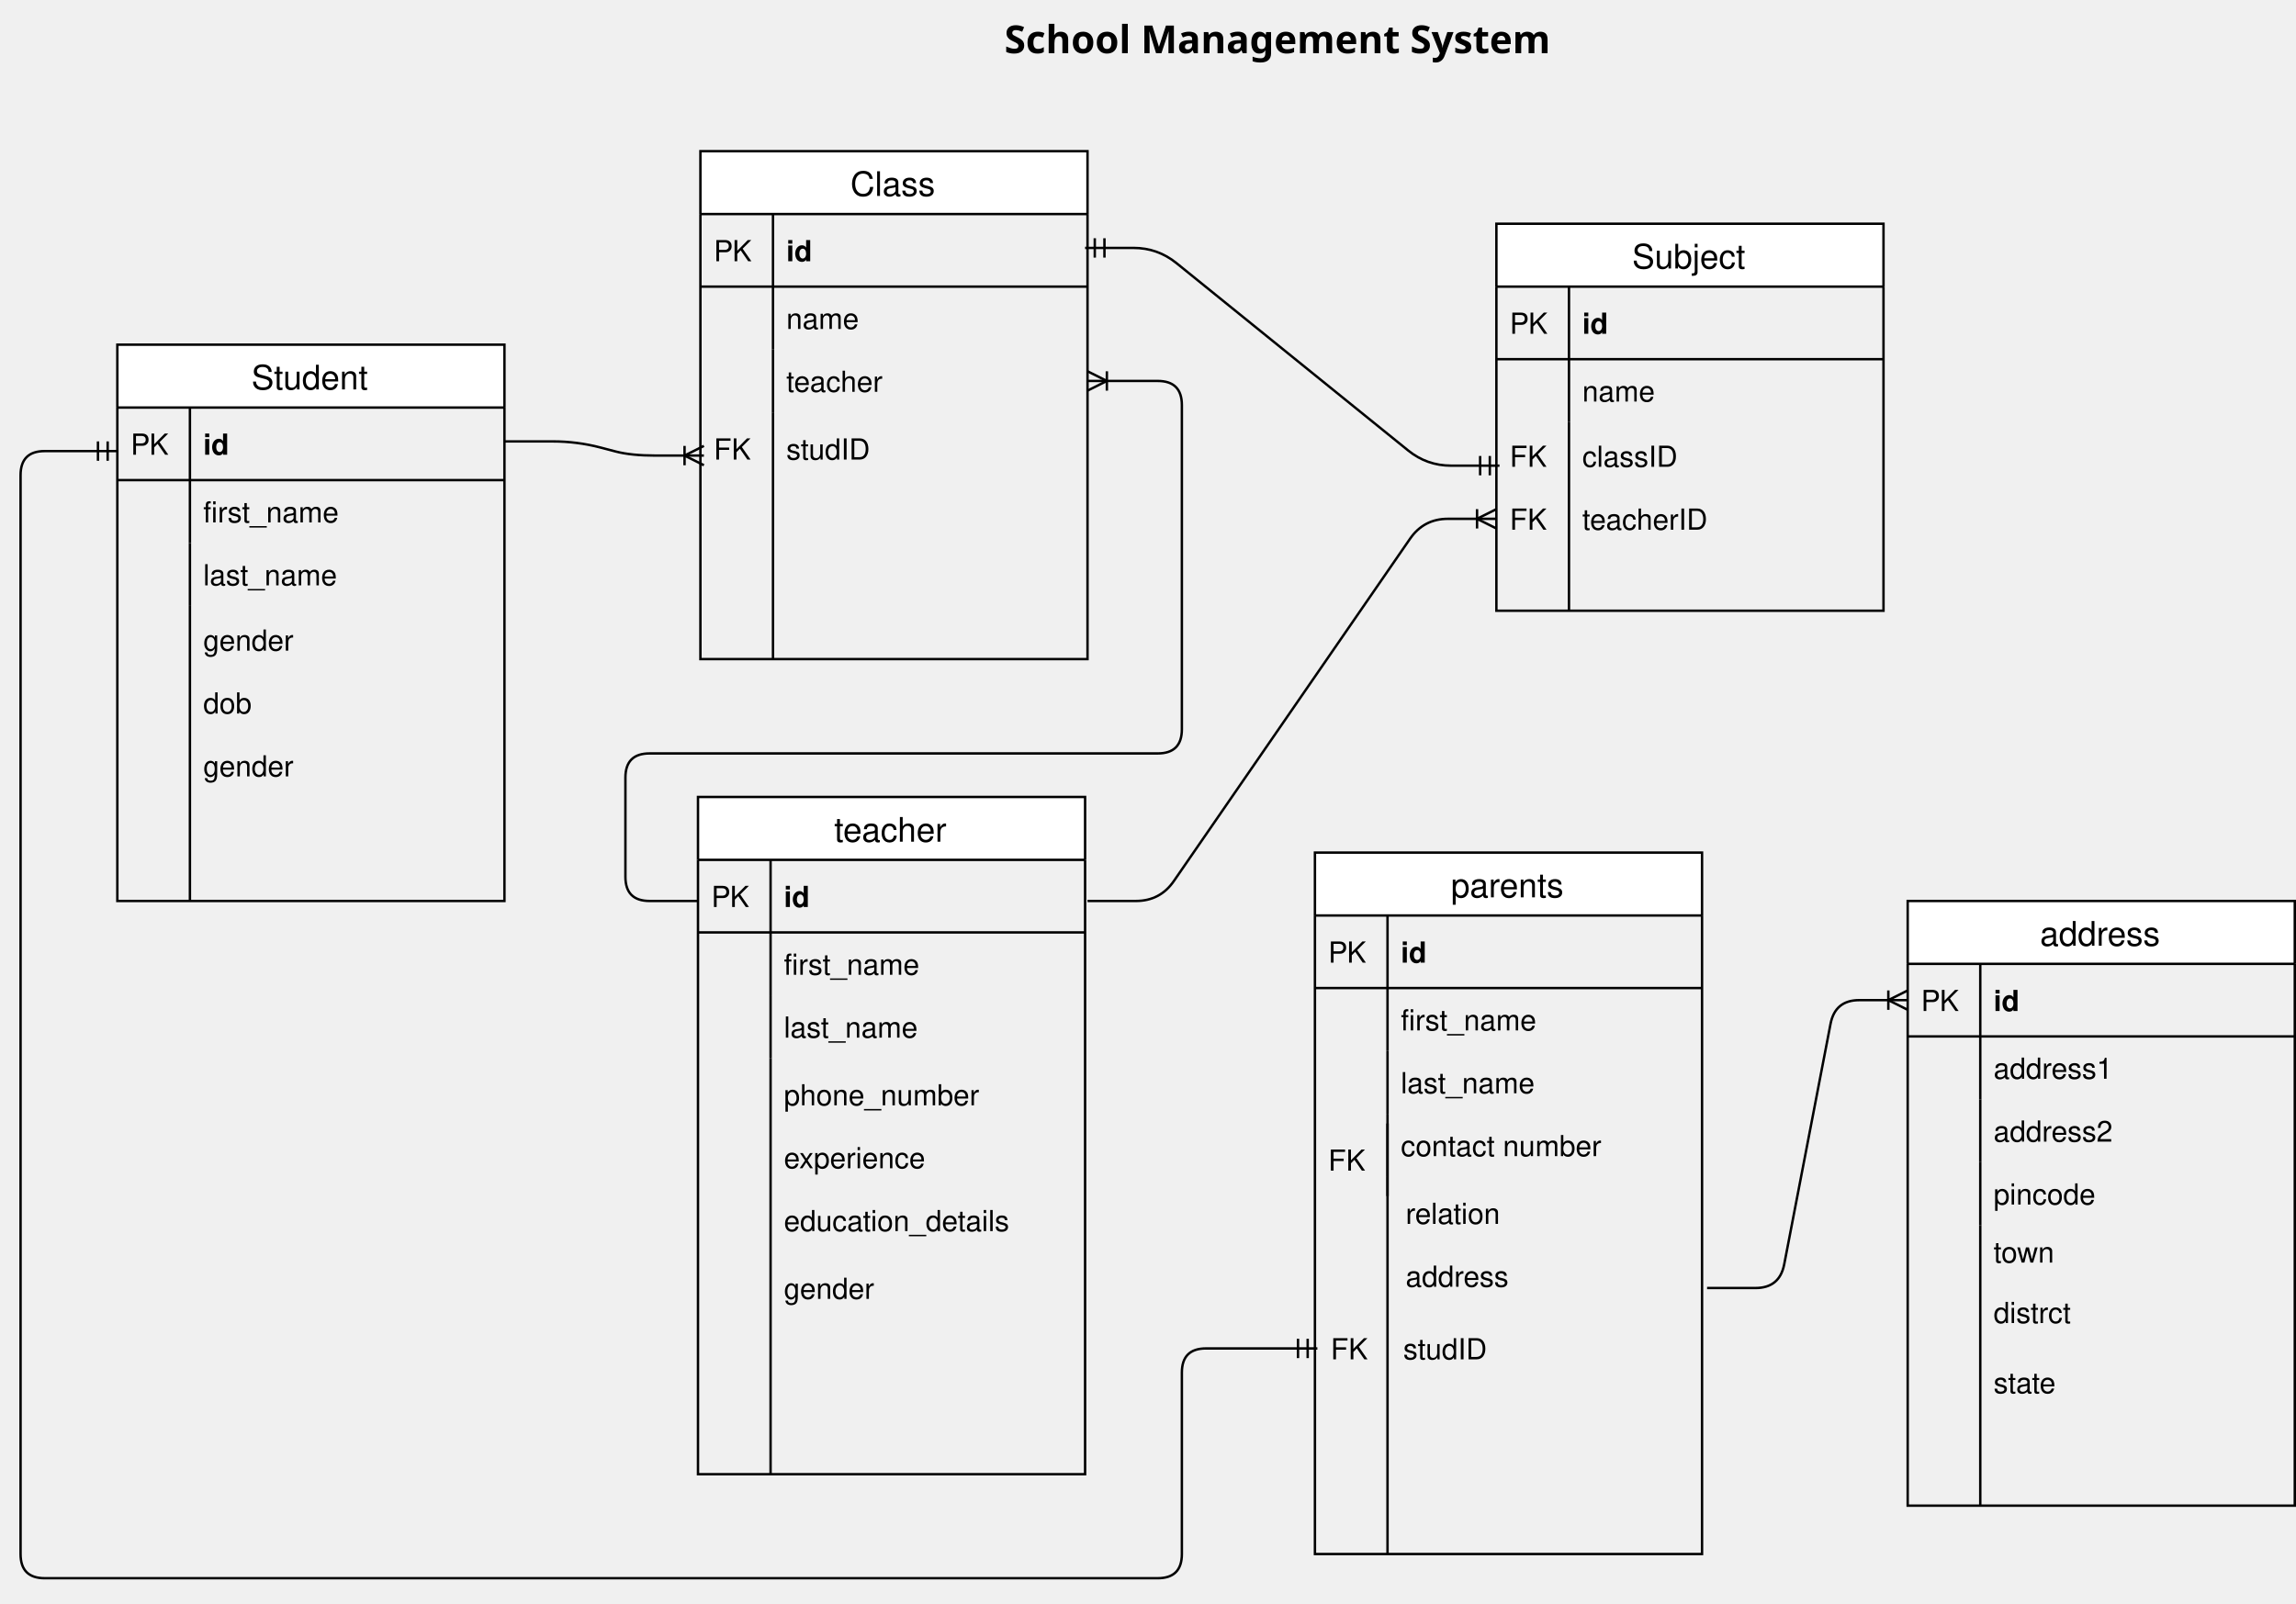
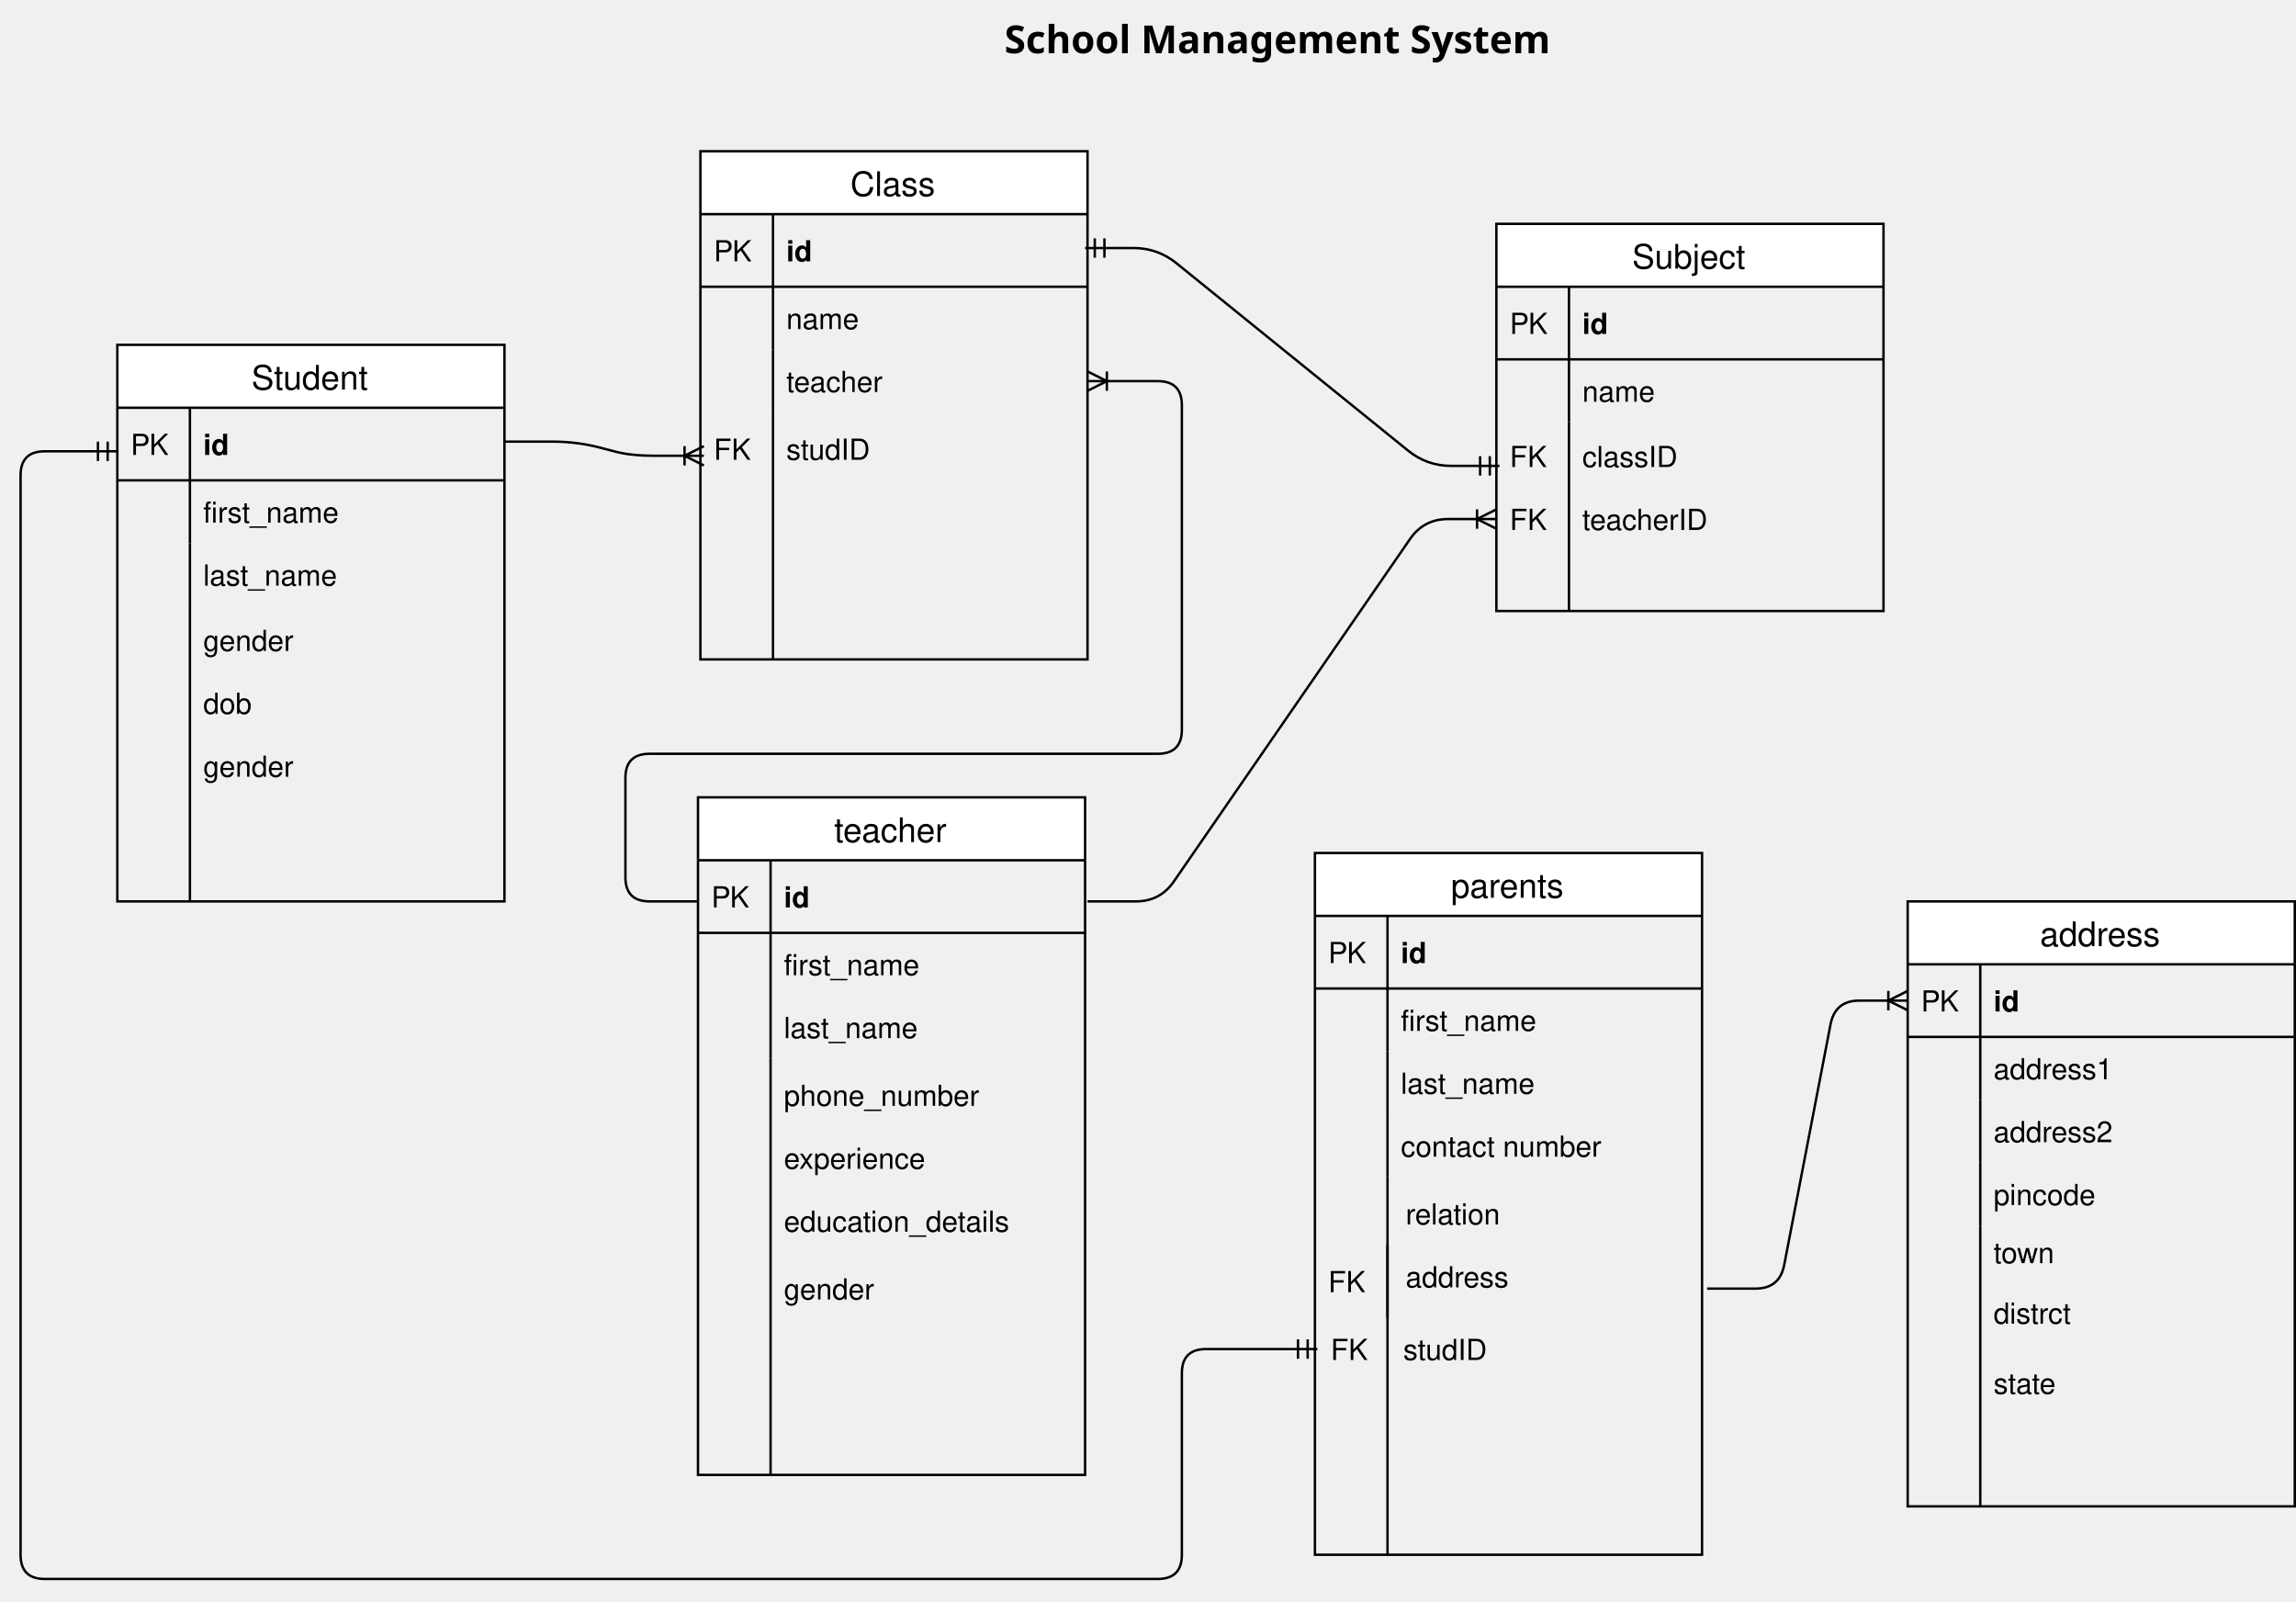
- <svg xmlns="http://www.w3.org/2000/svg" version="1.1" width="949px" height="663px" viewBox="-0.5 -0.5 949 663" content="&lt;mxfile host=&quot;app.diagrams.net&quot; modified=&quot;2020-05-09T12:13:27.398Z&quot; agent=&quot;5.0 (X11; Linux x86_64) AppleWebKit/537.36 (KHTML, like Gecko) Chrome/81.0.404.138 Safari/537.36&quot; version=&quot;13.0.9&quot; etag=&quot;Cwa0WBivJhbRP2LJpAa4&quot; type=&quot;google&quot;&gt;&lt;diagram id=&quot;ufzt1mF42ayf6if31pAr&quot; name=&quot;Page-1&quot;&gt;7V1dc+I2FP01PDZj+Qv7cZNs2k437c6m026fdhRbAbfGYoxoQn99ZSwB9oVYOMhyWu1kZrEQwtY9Olc690pMvJvFy/clXs7vaUryieukLxPvduK6yPen/L+qZFOXTKdOXTArs1RU2hc8ZP8QUSirrbOUrBoVGaU5y5bNwoQWBUlYowyXJX1uVnuiefNbl3hGQMFDgnNY+nuWsrkoRWG8f+MHks3m4qsjVzzwAsvK4klWc5zS54Mi7+PEuykpZfWrxcsNyavOk/1Sf+7uxLu7GytJwVQ+8OHh2/0dK9Pn++Rnj939+XNyffudaOVvnK/FAz+wdVq1WN8z28iOWD1nixwX/Or6iRbsQbzj8OtknuXpJ7yh6+pGVgwnf8mr6zkts394fZzztxAv4G+XTNjZDRs1HqpPijZLsuJ1PsunQ62ie/zSqPgJr5i8G5rneLnKHrf3V31wgctZVlxTxuhCVMJ5Niv464S3RUr5TPVdIZ9fi34hJSMvJzsc7czI8U/ogrByw6uID8TC8AL5KIzq6+cDHIWizvwAQq4nCrHA7mzX9N68/IWw8BnWdoG1eXVg6DleVi/5g7IM51/4qMLFrHr3mtGl6L+cPMn+LsWdV68fZR+jgz6u615XfZnxgfVBFC+yNN22+pTl+Q3NKTfDbUG3CFstcZIVs0/1t3j+vuiL+LaqiPImn/LtmJrzxkhR3Q1lmOHHHTaXNCvYth+Da/7He/bGuQomAX/SG36N9tf8r6peshtarFiJs62VCQfWM6nAdZ2WdPkrhxKRT3s4DoIWhlxVDJ0elhBYAkl82CgBSRuOPICjzz+9GUePh+PzCCZU4dTEzsWg04WO6jEF8JVxIJyW+M69q+jEh3scHweA8IbEgw/w8JSVK/atwAuih1+cbkBsG3vn5DIAmQSKZCJJ5+LgCQB4TFNJjZz/A4/4vXhEGxRCAIUcWxp5FzQSuYZpZGppxBiNhOOiEakdXBILlj600gdyFBfHSNry8qiBWohlkKEYBDnH4dFBIRrRANe4N3wysoKQsLrYmbqY54mPyKmDqi6GdK1fEVzAWmFsnMKY96obMa6MIbiatdLYsJ6k35pWHyLgotauZ0cxIX2dSozrYsiuaA2yyNiWtBEAAyM4mfM5miWScROJcWUMxZZIzBFJNC4ikba32tj7YRB1cczRJYe4UA6xHDJYtN/txSH60OBDElnOudG+FevF45EpCe+JqtN4T9K/SMvKncN/HKO/12Dv0MHkEBbD3A8DOMwHdQ4BtCt5WZIyI0UCV6zWqkpWjZFpq0LuJuk6wSyjxbeUMJzlUNa2xlUxbiAX6caMG0J5qX4cG6l4u7mDKGiY25uqhipiXXJiCFUhG6oYZagiPCEhjSVUEUJJyYYqhk2bmfaa1+tDBBSKbB7veFSCDkIxHrCQO7usRmCCS+JeXKIPDDCbyubyvhcqMR6ymGpQqS2VKIJjemJRZIxKoH6RVKvNhPHCE4qjZZRxMYpyCEMfimCOn6WUwSjlRIDLGKVo2HRmKUQzhXi+GoWgQBtsoNhqOWQwDgl6cYhGNEAptiT5NqwCUGHDKcf09VCGT3bhFDjE5exvGL8ANdEZKVIb0u4bH/NNh7SnUNO0Fj3DoshtWtSdwohnNKRBI6gypvTRWrOXNT3HM2xNKBPa4fkWg7qxYYNCsQanaUmO7Jy0FlWaE/kOsGg8pEXjI1sP6LOd4qqZM2rPiDxozt0gHsaecEaUZrw7EnjmnzWpkkkDxUmuvj2GDpwUrXiX2pzNnhaNjkhNgw5S5MCJ0Z3NztGkN52XBejHkMIHHu4uAAeABklnRCa28QfN2OaLEKc+7t8B3ThnC5nmyafhH6oDdPnlxy8cHr/Se1xsqjdeMva1qnTlIE9c/1HZ88qNA3F9K5M7txebg4vPpMx4N1Qpm3VZwbvk6+FF3VYgL/dNba9kW/UDV0/5+qDnnULXZUJe6U8ZDWBS1z45ue2WIHdU3NyJIQprffDv5i0fw4f4js/V8NgjcRq0eMqNmk3Ujyo+tUcZaChqNeS3G6q7AjS0hevuwfsj2IOrhJPbWW3W8rkinNdaEx6bnxyNvUa6GMuzB6y8k6xlb+QHrHj2gBXDcThvZAeseDAoa7OWxxPV7yAU41nLnj1mxSCXjOyYFQ9qnTZr+b1QifGsZc8etGKQSkZ20IoPJVnLICNnEPWDVuQGhcvDxp5CbPDnEHqeQqwNDchROHdHo9K702avHCeeNPRZNO1SaLdXbbl3oizbdqqxdVeYU2PdlojqOj3VWK/VEGo3pFmNRQ5cQq/YOv3xVp/H6ktD/y8ndt5B2iiG7mvQVBHkwMX0paOWh4iyvqxzUI9nQrxjNVVfxntyTme0wPnF/BiaaIoxdjorhXMgtTorEBSKezqr0Gk1hNScFbcM3hxUE0Pn9A23v0fc8Ekn2q4vhL1T9YN2h5xZH4lMx/2QqJ/wsp75yI+SWM88fs8cRGEDLIE8G+NwuMtTFIdhX+Ra1zwW14y6d9j70yuv8W9QrJy56nybp17gIv2l5osqR+PYGzLlSCYRHbjvk8lG6s67M0FIxWBavffuJ812TrelOKh679ZvUrvtdi7kvNvOMmg6y8764fR1Zx+8qbp8aq2uO4IpL6c2QtgUp3P9a3RqNtsZ+5FQuPzGF5iYYlOcRpniFJ1IYBlLilME1Tib4jToBE0hz3fQFKcIymrCl6A348LGFPXSifEEp0hBdrMRRV1M0u+IV31ggCkqgkneDgrLJHqZxHh+k1w8WiYxwSQjO+A1hsr0MisSmtpEybETifnDGGMoRlsmGYpJ4pGd7xpr+G0xSyGaKUT5MEakDTb2QFeDHNLvQFd9aEAIwiHJ8WplQ+Wm+aXjvKPW2RuuPPnCWBIbgkq+jZSbipT322yq7+dzIcs8rB//JEcOT7JRvbdSAUKq2zFCXcq7a6N67ySq5448qufaqJ7pn1EeWVTPhVE9u894DGvfDioxHtFzbUTPIIuMLKLnQR3eMsjIGUQ1kjeNdIHG6u8GTyrop79rA8NumTXcJmOVlO/DvcfRpLFvy/V2G7kM7T1WsKHWhHC/lciN+p4EGbQbGnjrMYIJKeIkSCvcmnZtZwq3LvxlEIQGVW4lBVvl1riTEwP7dS8XXoWH/6aDYkVh3jzEyRoTYzuSFSyk2Yc1jy/ovSU5aDckT00ZyolJ6BxGBZI5pdUnucHxjCzI9oYfNitGFgBn/7FT+cNJU+iVjHOHF1le2eg3Uqa8WyZHwgoXcExguxfUa0L/CK7984U+fllSyg7hVOLl/J6mpKrxLw==&lt;/diagram&gt;&lt;/mxfile&gt;" style="background-color: rgb(255, 255, 255);">
+ <svg xmlns="http://www.w3.org/2000/svg" version="1.1" width="949px" height="662px" viewBox="-0.5 -0.5 949 662" content="&lt;mxfile host=&quot;app.diagrams.net&quot; modified=&quot;2020-05-10T06:19:59.623Z&quot; agent=&quot;5.0 (X11; Linux x86_64) AppleWebKit/537.36 (KHTML, like Gecko) Chrome/81.0.404.138 Safari/537.36&quot; version=&quot;13.0.9&quot; etag=&quot;UykdW7RdpBG1nxyO7O03&quot; type=&quot;google&quot;&gt;&lt;diagram id=&quot;ufzt1mF42ayf6if31pAr&quot; name=&quot;Page-1&quot;&gt;7V1Rc6M4Ev41frwUAoPx4ySZubu6yd7UZGtv72lKAcVmFyMXVjbJ/voTRrINbQeZWIjc9lRqysiyDOpPX0tft+RJcLN6+XtJ18s7nrJ84nvpyyS4nfh+HMXy/6rgtS6YRn5dsCiztC4i+4L77E+mCj1V+pSlbNOoKDjPRbZuFia8KFgiGmW0LPlzs9ojz5vfuqYLBgruE5rD0v9kqViqUhLN92/8g2WLpfrq2J/Vb6yorqyeZLOkKX8+KAo+T4KbknNRv1q93LC86jvdL/Xnvpx4d3djJSuEyQc+3f+4+yLK9Pku+SkQX377Kbm+/Ztq5Q+aP6kHvhdPadVifc/iVXfE5jlb5bSQV9ePvBD36h1PXifLLE+/0lf+VN3IRtDkd311veRl9qesT3P5FpEF8u1SKDv7UaPGffVJ1WbJNrLON/10pFV0R18aFb/SjdB3w/OcrjfZw/b+qg+uaLnIimsuBF+pSjTPFoV8nci2WKmfqb4rMpXXql9YKdjLyQ4nOzNK+DO+YqJ8lVXUB+bK8Ar5RA+F5wMcRarO8gBCfqAKqcLuYtf03rzyhbLwGdb2gbVldWDoJV1XL+WDiozm3+WoosWievda8LXqv5w96v4u1Z1Xrx90H5ODPq7rXld9mcmB9UkVr7I03bb6mOX5Dc+5NMNtwbcI26xpkhWLr/W3BNN90Xf1bVURl00+5tsxtZSNsaK6Gy6ooA87bK55VohtP4bX8k/27I13FU5C+aQ38prsr+VfVb0UN7zYiJJmWyszCaxnVoHrOi35+mcJJaaf9nAchC0M+aYYOj0sIbAUkuSwMQKSNRwFAEff/vVuHD0cjs8jmDCFUxM7F4NOFzqqx1TAN8aBclrqO/euohMf/nF8HAAiGBIPU4CHx6zciB8FXTE7/OJ1A2Lb2AcnlwHIJDQkE006FwdPCMDjmkpq5PwVeGTai0esQSECUMgp0siHoJHYd0wjM6QRZzQSjYtGtHZwSSwgfVilD+IZLo6JtuXlUQO1EGSQoRiEeMfh0UEhFtEA17g3cjKygZBAXexMXSwI1Ef01MFUFyO21q8ELmBRGBunMBa86UacK2MErmZRGhvWk/Rb09pDBFzU4np2FBPSt6nEuS5GcEXrkEXGtqSNARgEo8lSztGQSMZNJM6VMTJHInFHJPG4iETbHrWxj8Mg5uKYZ0sO8aEcghwyWLTf78Uh9tAwhSSyXkqj/SieVg9HpiSyJ6pOkz3Jf2ctK3cO/3GM/l6DvUMH00N4lxoZwmE+qHMIoV3Zy5qVGSsSuGJFqxpZdU5cWxVyN0ufEioyXvxImaBZDmVtNK6JcUO9SHdm3AjKS/XjYKTi/eYO47Bh7mBmGqqY25ITI6gKYahilKGK6ISENJZQRQQlJQxVDJs2M+s1r7eHCCgUYR7veFSCDkJxHrCYWUi7Qo3AFBzzXlxiDwwwmwpzeT8KlTgPWcwsqNRIJYbgmJ1YFDmjEqhfJNVqMxGy8ITiiIwyLkYxDmHYQxHM8UNKGYxSTgS4nFGKhU1nSCGWKSSYmlEICa3BBoqtyCGDcUjYi0MsogFKsSXLt2EVgAoMpxzT1yMdPtmFU+AQ17O/YfwC1EQXrEgxpN03PjZ1HdKeQU0TLXqGRYnftKg/gxHPeEiDxlBlTPkDWrOXNQMvcGxNKBPi8HyPQf25Y4NCsYamacmO7JxEixrNiaYesOh8SIvOj2w94M84xTUzZ9yeEQXQnLtBPIw94YwozWR3JPDMPzSpkUlDw0muvT2GHpwUbWSXYs5mT4vGR6SmQQcp8eDE6Atm51jSm87LAjzmkQce7j4AB4AGSxdMJ7bJB83E63clTn3evwO6cSlWOs1TTsM/VQfoysvP3yU8fuZ3tHit3njJxK9VpSuPBOr6v5U9r/x5qK5vdXLn9uL14OIbKzPZDVXKZl1WyC759fCibivUl/umtle6rfqBq6d8e9DLTuFPZcLe6E8dDRBa1z45ue2WIHdU3NyJoQprffCP5i0fw4f6jm/V8NgjcRa2eMqPm03Uj6o+tUcZaChuNTRtN1R3BWhoC9fdg/dHcABXCSe3s2LW8rkiXNBaEx6bnxyNvca2GCvAA1Y+SNZyMPIDVgI8YMVxHC4Y2QErAQzKYtbyeKL6HYTiPGs5wGNWHHLJyI5ZCaDWiVnLH4VKnGctB3jQikMqGdlBK1MoySKDjJxBzA9a0RsULg8bPIXY4c8h9DyF2BoaiGdw7o5FpXenzV553nzS0GfJrEuh3V615d6JsWzbqcbWXeFOjfVbIqrv9VRjg1ZDpN2QZTWWeHAJvRFP6T9v7XmsvjT013Ji5x2kTebQfQ2aKkI8uJi+dNTyEFHoyzoH9XgmxDtWM/VlsieXfMELml/Mj5GJpRhjp7MyOAfSqrMCQaF5T2cVea2GiJmzkpahrwfV1NA5fcPt71E3fNKJtusrYe9U/bDdIWfWJyrTcT8k6ie8rGc+8qMk6JnH75nDOGqAJdRnYxwOd32K4jDsS3x0zWNxzaR7h/10dhU0/g2KlTNXne/z1CtapP+u+aLK0Tj2hk450klEB+77ZLKRufPuTBAyMZhV7737SbOd020pDqbeu/Wb1H67nQs577azDJvOsrN+NHvb2Yfvqq6f2qrrjmHKy6mNEJjidK5/jU/NZjtjPxoKl9/4AhNTMMVplClO8YkElrGkOMVQjcMUp0EnaAZ5voOmOMVQVlO+hLwbFxhTtEsnzhOcYgPZDSOKtpik3xGv9sAAU1QUk7wfFMgkdpnEeX6TXjwik7hgkpEd8DqHyvQ6KxKeYqLk2InE/WGMcyhGI5MMxSTzkZ3vOrfw22JIIZYpxPgwRmINNnigq0MO6Xegqz00EALhkOR0s8FQuWt+6TjvqHX2hq9PvnCWxEagko+RcleR8n6bTe39fC5kmfunh9/YkcOTMKr3XiogxHQ7RmRLefcxqvdBonr+yKN6Pkb1XP+M8siiej6M6uE+4zGsfTuoxHlEz8eInkMWGVlEL4A6PDLIyBnENJI3i22BBvV3hycV9NPfrYFht8wabpOxScr34d7jeNLYt+UHu41cjvYeG9jQakL4tJXITfqeBBm2Gxp46zGBCSnqJEgUbl27tjOFWx/+Mgghgyq3moJRuXXu5NTAftvLRVfR4b/ZoFgxmDcPcbLGxNmOZAMLWfZhzeMLem9JDtsN6VNThnJiGjqHUYFkyXn1SWlwumArtr3h+9eNYCuAs/+zU/mjSVPo1Yzzha6yvLLRL6xMZbdMjoQVLuCYwHYvqNdE0yO4np4v9MnLknNxCKeSrpd3PGVVjf8B&lt;/diagram&gt;&lt;/mxfile&gt;" style="background-color: rgb(255, 255, 255);">
  <defs>
    <clipPath id="mx-clip-82-168-122-30-0">
      <rect x="82" y="168" width="122" height="30" />
    </clipPath>
    <clipPath id="mx-clip-52-168-22-30-0">
      <rect x="52" y="168" width="22" height="30" />
    </clipPath>
    <clipPath id="mx-clip-82-203-122-26-0">
      <rect x="82" y="203" width="122" height="26" />
    </clipPath>
    <clipPath id="mx-clip-82-229-122-26-0">
      <rect x="82" y="229" width="122" height="26" />
    </clipPath>
    <clipPath id="mx-clip-323-88-122-30-0">
      <rect x="323" y="88" width="122" height="30" />
    </clipPath>
    <clipPath id="mx-clip-293-88-22-30-0">
      <rect x="293" y="88" width="22" height="30" />
    </clipPath>
    <clipPath id="mx-clip-323-123-122-26-0">
      <rect x="323" y="123" width="122" height="26" />
    </clipPath>
    <clipPath id="mx-clip-323-149-122-26-0">
      <rect x="323" y="149" width="122" height="26" />
    </clipPath>
    <clipPath id="mx-clip-322-444-122-26-0">
      <rect x="322" y="444" width="122" height="26" />
    </clipPath>
    <clipPath id="mx-clip-322-470-122-26-0">
      <rect x="322" y="470" width="122" height="26" />
    </clipPath>
    <clipPath id="mx-clip-322-496-122-26-0">
      <rect x="322" y="496" width="122" height="26" />
    </clipPath>
    <clipPath id="mx-clip-577-378-122-30-0">
      <rect x="577" y="378" width="122" height="30" />
    </clipPath>
    <clipPath id="mx-clip-547-378-22-30-0">
      <rect x="547" y="378" width="22" height="30" />
    </clipPath>
    <clipPath id="mx-clip-577-413-122-26-0">
      <rect x="577" y="413" width="122" height="26" />
    </clipPath>
    <clipPath id="mx-clip-577-439-122-26-0">
      <rect x="577" y="439" width="122" height="26" />
    </clipPath>
    <clipPath id="mx-clip-577-465-122-26-0">
      <rect x="577" y="465" width="122" height="26" />
    </clipPath>
    <clipPath id="mx-clip-579-493-65-26-0">
      <rect x="579" y="493" width="65" height="26" />
    </clipPath>
    <clipPath id="mx-clip-322-524-122-26-0">
      <rect x="322" y="524" width="122" height="26" />
    </clipPath>
    <clipPath id="mx-clip-82-256-72-26-0">
      <rect x="82" y="256" width="72" height="26" />
    </clipPath>
    <clipPath id="mx-clip-82-282-72-26-0">
      <rect x="82" y="282" width="72" height="26" />
    </clipPath>
    <clipPath id="mx-clip-82-308-72-26-0">
      <rect x="82" y="308" width="72" height="26" />
    </clipPath>
    <clipPath id="mx-clip-579-519-82-26-0">
      <rect x="579" y="519" width="82" height="26" />
    </clipPath>
    <clipPath id="mx-clip-822-509-112-26-0">
      <rect x="822" y="509" width="112" height="26" />
    </clipPath>
    <clipPath id="mx-clip-822-534-122-30-0">
      <rect x="822" y="534" width="122" height="30" />
    </clipPath>
    <clipPath id="mx-clip-822-563-112-26-0">
      <rect x="822" y="563" width="112" height="26" />
    </clipPath>
-     <clipPath id="mx-clip-547-464-22-30-0">
-       <rect x="547" y="464" width="22" height="30" />
+     <clipPath id="mx-clip-547-514-22-30-0">
+       <rect x="547" y="514" width="22" height="30" />
    </clipPath>
    <clipPath id="mx-clip-322-355-122-30-0">
      <rect x="322" y="355" width="122" height="30" />
    </clipPath>
    <clipPath id="mx-clip-292-355-22-30-0">
      <rect x="292" y="355" width="22" height="30" />
    </clipPath>
    <clipPath id="mx-clip-322-390-122-26-0">
      <rect x="322" y="390" width="122" height="26" />
    </clipPath>
    <clipPath id="mx-clip-322-416-122-26-0">
      <rect x="322" y="416" width="122" height="26" />
    </clipPath>
    <clipPath id="mx-clip-323-177-52-26-0">
      <rect x="323" y="177" width="52" height="26" />
    </clipPath>
    <clipPath id="mx-clip-293-177-22-26-0">
      <rect x="293" y="177" width="22" height="26" />
    </clipPath>
    <clipPath id="mx-clip-578-549-104-26-0">
      <rect x="578" y="549" width="104" height="26" />
    </clipPath>
    <clipPath id="mx-clip-548-549-39-26-0">
      <rect x="548" y="549" width="39" height="26" />
    </clipPath>
    <clipPath id="mx-clip-822-398-122-30-0">
      <rect x="822" y="398" width="122" height="30" />
    </clipPath>
    <clipPath id="mx-clip-792-398-22-30-0">
      <rect x="792" y="398" width="22" height="30" />
    </clipPath>
    <clipPath id="mx-clip-822-433-122-26-0">
      <rect x="822" y="433" width="122" height="26" />
    </clipPath>
    <clipPath id="mx-clip-822-459-122-26-0">
      <rect x="822" y="459" width="122" height="26" />
    </clipPath>
    <clipPath id="mx-clip-822-485-122-26-0">
      <rect x="822" y="485" width="122" height="26" />
    </clipPath>
    <clipPath id="mx-clip-652-180-52-26-0">
      <rect x="652" y="180" width="52" height="26" />
    </clipPath>
    <clipPath id="mx-clip-622-180-22-26-0">
      <rect x="622" y="180" width="22" height="26" />
    </clipPath>
    <clipPath id="mx-clip-652-118-122-30-0">
      <rect x="652" y="118" width="122" height="30" />
    </clipPath>
    <clipPath id="mx-clip-622-118-22-30-0">
      <rect x="622" y="118" width="22" height="30" />
    </clipPath>
    <clipPath id="mx-clip-652-153-122-26-0">
      <rect x="652" y="153" width="122" height="26" />
    </clipPath>
    <clipPath id="mx-clip-652-206-72-26-0">
      <rect x="652" y="206" width="72" height="26" />
    </clipPath>
    <clipPath id="mx-clip-622-206-29-26-0">
      <rect x="622" y="206" width="29" height="26" />
    </clipPath>
    <clipPath id="mx-clip-212-5-632-40-0">
      <rect x="212" y="5" width="632" height="40" />
    </clipPath>
  </defs>
  <g>
    <path d="M 48 168 L 48 142 L 208 142 L 208 168" fill="#ffffff" stroke="#000000" stroke-miterlimit="10" pointer-events="all" />
    <path d="M 48 168 L 48 372 L 208 372 L 208 168" fill="none" stroke="#000000" stroke-miterlimit="10" pointer-events="none" />
    <path d="M 48 168 L 208 168" fill="none" stroke="#000000" stroke-miterlimit="10" pointer-events="none" />
    <g fill="#000000" font-family="Helvetica" text-anchor="middle" font-size="14px">
      <text x="127.5" y="160.5">Student</text>
    </g>
    <path d="M 48 168 M 208 168 M 208 198 L 48 198" fill="none" stroke="#000000" stroke-miterlimit="10" pointer-events="none" />
    <g fill="#000000" font-family="Helvetica" font-weight="bold" text-decoration="underline" clip-path="url(#mx-clip-82-168-122-30-0)" font-size="12px">
      <text x="83.5" y="187.5">id</text>
    </g>
    <path d="M 48 168 M 78 168 L 78 198 M 48 198" fill="none" stroke="#000000" stroke-miterlimit="10" pointer-events="none" />
    <g fill="#000000" font-family="Helvetica" clip-path="url(#mx-clip-52-168-22-30-0)" font-size="12px">
      <text x="53.5" y="187.5">PK</text>
    </g>
    <path d="M 48 198 M 208 198 M 208 224 M 48 224" fill="none" stroke="#000000" stroke-miterlimit="10" pointer-events="none" />
    <g fill="#000000" font-family="Helvetica" clip-path="url(#mx-clip-82-203-122-26-0)" font-size="12px">
      <text x="83.5" y="215.5">first_name</text>
    </g>
    <path d="M 48 198 M 78 198 L 78 224 M 48 224" fill="none" stroke="#000000" stroke-miterlimit="10" pointer-events="none" />
    <path d="M 48 224 M 208 224 M 208 250 M 48 250" fill="none" stroke="#000000" stroke-miterlimit="10" pointer-events="none" />
    <g fill="#000000" font-family="Helvetica" clip-path="url(#mx-clip-82-229-122-26-0)" font-size="12px">
      <text x="83.5" y="241.5">last_name</text>
    </g>
    <path d="M 48 224 M 78 224 L 78 250 M 48 250" fill="none" stroke="#000000" stroke-miterlimit="10" pointer-events="none" />
    <path d="M 48 250 M 208 250 M 208 372 M 48 372" fill="none" stroke="#000000" stroke-miterlimit="10" pointer-events="none" />
    <path d="M 48 250 M 78 250 L 78 372 M 48 372" fill="none" stroke="#000000" stroke-miterlimit="10" pointer-events="none" />
    <path d="M 289 88 L 289 62 L 449 62 L 449 88" fill="#ffffff" stroke="#000000" stroke-miterlimit="10" pointer-events="none" />
    <path d="M 289 88 L 289 272 L 449 272 L 449 88" fill="none" stroke="#000000" stroke-miterlimit="10" pointer-events="none" />
    <path d="M 289 88 L 449 88" fill="none" stroke="#000000" stroke-miterlimit="10" pointer-events="none" />
    <g fill="#000000" font-family="Helvetica" text-anchor="middle" font-size="14px">
      <text x="368.5" y="80.5">Class</text>
    </g>
    <path d="M 289 88 M 449 88 M 449 118 L 289 118" fill="none" stroke="#000000" stroke-miterlimit="10" pointer-events="none" />
    <g fill="#000000" font-family="Helvetica" font-weight="bold" text-decoration="underline" clip-path="url(#mx-clip-323-88-122-30-0)" font-size="12px">
      <text x="324.5" y="107.5">id</text>
    </g>
    <path d="M 289 88 M 319 88 L 319 118 M 289 118" fill="none" stroke="#000000" stroke-miterlimit="10" pointer-events="none" />
    <g fill="#000000" font-family="Helvetica" clip-path="url(#mx-clip-293-88-22-30-0)" font-size="12px">
      <text x="294.5" y="107.5">PK</text>
    </g>
    <path d="M 289 118 M 449 118 M 449 144 M 289 144" fill="none" stroke="#000000" stroke-miterlimit="10" pointer-events="none" />
    <g fill="#000000" font-family="Helvetica" clip-path="url(#mx-clip-323-123-122-26-0)" font-size="12px">
      <text x="324.5" y="135.5">name</text>
    </g>
    <path d="M 289 118 M 319 118 L 319 144 M 289 144" fill="none" stroke="#000000" stroke-miterlimit="10" pointer-events="none" />
    <path d="M 289 144 M 449 144 M 449 170 M 289 170" fill="none" stroke="#000000" stroke-miterlimit="10" pointer-events="none" />
    <g fill="#000000" font-family="Helvetica" clip-path="url(#mx-clip-323-149-122-26-0)" font-size="12px">
      <text x="324.5" y="161.5">teacher</text>
    </g>
    <path d="M 289 144 M 319 144 L 319 170 M 289 170" fill="none" stroke="#000000" stroke-miterlimit="10" pointer-events="none" />
    <path d="M 289 170 M 449 170 M 449 272 M 289 272" fill="none" stroke="#000000" stroke-miterlimit="10" pointer-events="none" />
    <path d="M 289 170 M 319 170 L 319 272 M 289 272" fill="none" stroke="#000000" stroke-miterlimit="10" pointer-events="none" />
    <g fill="#000000" font-family="Helvetica" clip-path="url(#mx-clip-322-444-122-26-0)" font-size="12px">
      <text x="323.5" y="456.5">phone_number</text>
    </g>
    <g fill="#000000" font-family="Helvetica" clip-path="url(#mx-clip-322-470-122-26-0)" font-size="12px">
      <text x="323.5" y="482.5">experience</text>
    </g>
    <g fill="#000000" font-family="Helvetica" clip-path="url(#mx-clip-322-496-122-26-0)" font-size="12px">
      <text x="323.5" y="508.5">education_details</text>
    </g>
    <path d="M 543 378 L 543 352 L 703 352 L 703 378" fill="#ffffff" stroke="#000000" stroke-miterlimit="10" pointer-events="none" />
    <path d="M 543 378 L 543 642 L 703 642 L 703 378" fill="none" stroke="#000000" stroke-miterlimit="10" pointer-events="none" />
    <path d="M 543 378 L 703 378" fill="none" stroke="#000000" stroke-miterlimit="10" pointer-events="none" />
    <g fill="#000000" font-family="Helvetica" text-anchor="middle" font-size="14px">
      <text x="622.5" y="370.5">parents</text>
    </g>
    <path d="M 543 378 M 703 378 M 703 408 L 543 408" fill="none" stroke="#000000" stroke-miterlimit="10" pointer-events="none" />
    <g fill="#000000" font-family="Helvetica" font-weight="bold" text-decoration="underline" clip-path="url(#mx-clip-577-378-122-30-0)" font-size="12px">
      <text x="578.5" y="397.5">id</text>
    </g>
    <path d="M 543 378 M 573 378 L 573 408 M 543 408" fill="none" stroke="#000000" stroke-miterlimit="10" pointer-events="none" />
    <g fill="#000000" font-family="Helvetica" clip-path="url(#mx-clip-547-378-22-30-0)" font-size="12px">
      <text x="548.5" y="397.5">PK</text>
    </g>
    <path d="M 543 408 M 703 408 M 703 434 M 543 434" fill="none" stroke="#000000" stroke-miterlimit="10" pointer-events="none" />
    <g fill="#000000" font-family="Helvetica" clip-path="url(#mx-clip-577-413-122-26-0)" font-size="12px">
      <text x="578.5" y="425.5">first_name</text>
    </g>
    <path d="M 543 408 M 573 408 L 573 434 M 543 434" fill="none" stroke="#000000" stroke-miterlimit="10" pointer-events="none" />
    <path d="M 543 434 M 703 434 M 703 460 M 543 460" fill="none" stroke="#000000" stroke-miterlimit="10" pointer-events="none" />
    <g fill="#000000" font-family="Helvetica" clip-path="url(#mx-clip-577-439-122-26-0)" font-size="12px">
      <text x="578.5" y="451.5">last_name</text>
    </g>
    <path d="M 543 434 M 573 434 L 573 460 M 543 460" fill="none" stroke="#000000" stroke-miterlimit="10" pointer-events="none" />
    <path d="M 543 460 M 703 460 M 703 486 M 543 486" fill="none" stroke="#000000" stroke-miterlimit="10" pointer-events="none" />
    <g fill="#000000" font-family="Helvetica" clip-path="url(#mx-clip-577-465-122-26-0)" font-size="12px">
      <text x="578.5" y="477.5">contact number</text>
    </g>
    <path d="M 543 460 M 573 460 L 573 486 M 543 486" fill="none" stroke="#000000" stroke-miterlimit="10" pointer-events="none" />
    <path d="M 543 486 M 703 486 M 703 642 M 543 642" fill="none" stroke="#000000" stroke-miterlimit="10" pointer-events="none" />
    <path d="M 543 486 M 573 486 L 573 642 M 543 642" fill="none" stroke="#000000" stroke-miterlimit="10" pointer-events="none" />
    <g fill="#000000" font-family="Helvetica" clip-path="url(#mx-clip-579-493-65-26-0)" font-size="12px">
      <text x="580.5" y="505.5">relation</text>
    </g>
    <g fill="#000000" font-family="Helvetica" clip-path="url(#mx-clip-322-524-122-26-0)" font-size="12px">
      <text x="323.5" y="536.5">gender</text>
    </g>
    <g fill="#000000" font-family="Helvetica" clip-path="url(#mx-clip-82-256-72-26-0)" font-size="12px">
      <text x="83.5" y="268.5">gender</text>
    </g>
    <g fill="#000000" font-family="Helvetica" clip-path="url(#mx-clip-82-282-72-26-0)" font-size="12px">
      <text x="83.5" y="294.5">dob</text>
    </g>
    <g fill="#000000" font-family="Helvetica" clip-path="url(#mx-clip-82-308-72-26-0)" font-size="12px">
      <text x="83.5" y="320.5">gender</text>
    </g>
    <g fill="#000000" font-family="Helvetica" clip-path="url(#mx-clip-579-519-82-26-0)" font-size="12px">
      <text x="580.5" y="531.5">address</text>
    </g>
    <g fill="#000000" font-family="Helvetica" clip-path="url(#mx-clip-822-509-112-26-0)" font-size="12px">
      <text x="823.5" y="521.5">town</text>
    </g>
    <g fill="#000000" font-family="Helvetica" clip-path="url(#mx-clip-822-534-122-30-0)" font-size="12px">
      <text x="823.5" y="546.5">distrct</text>
    </g>
    <g fill="#000000" font-family="Helvetica" clip-path="url(#mx-clip-822-563-112-26-0)" font-size="12px">
      <text x="823.5" y="575.5">state</text>
    </g>
-     <path d="M 543 464 M 573 464 L 573 494 M 543 494" fill="none" stroke="#000000" stroke-miterlimit="10" pointer-events="none" />
-     <g fill="#000000" font-family="Helvetica" clip-path="url(#mx-clip-547-464-22-30-0)" font-size="12px">
-       <text x="548.5" y="483.5">FK</text>
+     <path d="M 543 514 M 573 514 L 573 544 M 543 544" fill="none" stroke="#000000" stroke-miterlimit="10" pointer-events="none" />
+     <g fill="#000000" font-family="Helvetica" clip-path="url(#mx-clip-547-514-22-30-0)" font-size="12px">
+       <text x="548.5" y="533.5">FK</text>
    </g>
    <path d="M 705.08 532.02 L 725.08 532.02 Q 735.08 532.02 736.97 522.2 L 756.11 422.82 Q 758 413 768 413 L 788 413" fill="none" stroke="#000000" stroke-miterlimit="10" pointer-events="none" />
    <path d="M 780 417 L 780 409 M 788 409 L 780 413 L 788 417" fill="none" stroke="#000000" stroke-miterlimit="10" pointer-events="none" />
    <path d="M 288 355 L 288 329 L 448 329 L 448 355" fill="#ffffff" stroke="#000000" stroke-miterlimit="10" pointer-events="none" />
    <path d="M 288 355 L 288 609 L 448 609 L 448 355" fill="none" stroke="#000000" stroke-miterlimit="10" pointer-events="none" />
    <path d="M 288 355 L 448 355" fill="none" stroke="#000000" stroke-miterlimit="10" pointer-events="none" />
    <g fill="#000000" font-family="Helvetica" text-anchor="middle" font-size="14px">
      <text x="367.5" y="347.5">teacher</text>
    </g>
    <path d="M 288 355 M 448 355 M 448 385 L 288 385" fill="none" stroke="#000000" stroke-miterlimit="10" pointer-events="none" />
    <g fill="#000000" font-family="Helvetica" font-weight="bold" text-decoration="underline" clip-path="url(#mx-clip-322-355-122-30-0)" font-size="12px">
      <text x="323.5" y="374.5">id</text>
    </g>
    <path d="M 288 355 M 318 355 L 318 385 M 288 385" fill="none" stroke="#000000" stroke-miterlimit="10" pointer-events="none" />
    <g fill="#000000" font-family="Helvetica" clip-path="url(#mx-clip-292-355-22-30-0)" font-size="12px">
      <text x="293.5" y="374.5">PK</text>
    </g>
    <path d="M 288 385 M 448 385 M 448 411 M 288 411" fill="none" stroke="#000000" stroke-miterlimit="10" pointer-events="none" />
    <g fill="#000000" font-family="Helvetica" clip-path="url(#mx-clip-322-390-122-26-0)" font-size="12px">
      <text x="323.5" y="402.5">first_name</text>
    </g>
    <path d="M 288 385 M 318 385 L 318 411 M 288 411" fill="none" stroke="#000000" stroke-miterlimit="10" pointer-events="none" />
    <path d="M 288 411 M 448 411 M 448 437 M 288 437" fill="none" stroke="#000000" stroke-miterlimit="10" pointer-events="none" />
    <g fill="#000000" font-family="Helvetica" clip-path="url(#mx-clip-322-416-122-26-0)" font-size="12px">
      <text x="323.5" y="428.5">last_name</text>
    </g>
    <path d="M 288 411 M 318 411 L 318 437 M 288 437" fill="none" stroke="#000000" stroke-miterlimit="10" pointer-events="none" />
    <path d="M 288 437 M 448 437 M 448 609 M 288 609" fill="none" stroke="#000000" stroke-miterlimit="10" pointer-events="none" />
    <path d="M 288 437 M 318 437 L 318 609 M 288 609" fill="none" stroke="#000000" stroke-miterlimit="10" pointer-events="none" />
    <path d="M 208 182 L 228 182 Q 238 182 247.68 184.52 L 254.06 186.19 Q 260.44 187.85 270.44 187.85 L 290.44 187.85" fill="none" stroke="#000000" stroke-miterlimit="10" pointer-events="none" />
    <path d="M 282.44 191.85 L 282.44 183.85 M 290.44 183.85 L 282.44 187.85 L 290.44 191.85" fill="none" stroke="#000000" stroke-miterlimit="10" pointer-events="none" />
    <path d="M 289 172 M 379 172 M 379 198 M 289 198" fill="none" stroke="#000000" stroke-miterlimit="10" pointer-events="none" />
    <g fill="#000000" font-family="Helvetica" clip-path="url(#mx-clip-323-177-52-26-0)" font-size="12px">
      <text x="324.5" y="189.5">studID</text>
    </g>
    <path d="M 289 172 M 319 172 M 319 198 M 289 198" fill="none" stroke="#000000" stroke-miterlimit="10" pointer-events="none" />
    <g fill="#000000" font-family="Helvetica" clip-path="url(#mx-clip-293-177-22-26-0)" font-size="12px">
      <text x="294.5" y="189.5">FK</text>
    </g>
    <path d="M 288 372 L 268 372 Q 258 372 258 362 L 258 321 Q 258 311 268 311 L 478 311 Q 488 311 488 301 L 488 167 Q 488 157 478 157 L 449 157" fill="none" stroke="#000000" stroke-miterlimit="10" pointer-events="none" />
    <path d="M 457 153 L 457 161 M 449 161 L 457 157 L 449 153" fill="none" stroke="#000000" stroke-miterlimit="10" pointer-events="none" />
    <path d="M 544 544 M 686 544 M 686 570 M 544 570" fill="none" stroke="#000000" stroke-miterlimit="10" pointer-events="none" />
    <g fill="#000000" font-family="Helvetica" clip-path="url(#mx-clip-578-549-104-26-0)" font-size="12px">
      <text x="579.5" y="561.5">studID</text>
    </g>
    <path d="M 544 544 M 591.33 544 M 591.33 570 M 544 570" fill="none" stroke="#000000" stroke-miterlimit="10" pointer-events="none" />
    <g fill="#000000" font-family="Helvetica" clip-path="url(#mx-clip-548-549-39-26-0)" font-size="12px">
      <text x="549.5" y="561.5">FK</text>
    </g>
    <path d="M 544 557 L 498 557 Q 488 557 488 567 L 488 642 Q 488 652 478 652 L 18 652 Q 8 652 8 642 L 8 196 Q 8 186 18 186 L 48 186" fill="none" stroke="#000000" stroke-miterlimit="10" pointer-events="none" />
    <path d="M 540 561 L 540 553 M 536 561 L 536 553" fill="none" stroke="#000000" stroke-miterlimit="10" pointer-events="none" />
    <path d="M 44 190 L 44 182 M 40 190 L 40 182" fill="none" stroke="#000000" stroke-miterlimit="10" pointer-events="none" />
    <path d="M 788 398 L 788 372 L 948 372 L 948 398" fill="#ffffff" stroke="#000000" stroke-miterlimit="10" pointer-events="none" />
    <path d="M 788 398 L 788 622 L 948 622 L 948 398" fill="none" stroke="#000000" stroke-miterlimit="10" pointer-events="none" />
    <path d="M 788 398 L 948 398" fill="none" stroke="#000000" stroke-miterlimit="10" pointer-events="none" />
    <g fill="#000000" font-family="Helvetica" text-anchor="middle" font-size="14px">
      <text x="867.5" y="390.5">address</text>
    </g>
    <path d="M 788 398 M 948 398 M 948 428 L 788 428" fill="none" stroke="#000000" stroke-miterlimit="10" pointer-events="none" />
    <g fill="#000000" font-family="Helvetica" font-weight="bold" text-decoration="underline" clip-path="url(#mx-clip-822-398-122-30-0)" font-size="12px">
      <text x="823.5" y="417.5">id</text>
    </g>
    <path d="M 788 398 M 818 398 L 818 428 M 788 428" fill="none" stroke="#000000" stroke-miterlimit="10" pointer-events="none" />
    <g fill="#000000" font-family="Helvetica" clip-path="url(#mx-clip-792-398-22-30-0)" font-size="12px">
      <text x="793.5" y="417.5">PK</text>
    </g>
    <path d="M 788 428 M 948 428 M 948 454 M 788 454" fill="none" stroke="#000000" stroke-miterlimit="10" pointer-events="none" />
    <g fill="#000000" font-family="Helvetica" clip-path="url(#mx-clip-822-433-122-26-0)" font-size="12px">
      <text x="823.5" y="445.5">address1</text>
    </g>
    <path d="M 788 428 M 818 428 L 818 454 M 788 454" fill="none" stroke="#000000" stroke-miterlimit="10" pointer-events="none" />
    <path d="M 788 454 M 948 454 M 948 480 M 788 480" fill="none" stroke="#000000" stroke-miterlimit="10" pointer-events="none" />
    <g fill="#000000" font-family="Helvetica" clip-path="url(#mx-clip-822-459-122-26-0)" font-size="12px">
      <text x="823.5" y="471.5">address2</text>
    </g>
    <path d="M 788 454 M 818 454 L 818 480 M 788 480" fill="none" stroke="#000000" stroke-miterlimit="10" pointer-events="none" />
    <path d="M 788 480 M 948 480 M 948 506 M 788 506" fill="none" stroke="#000000" stroke-miterlimit="10" pointer-events="none" />
    <g fill="#000000" font-family="Helvetica" clip-path="url(#mx-clip-822-485-122-26-0)" font-size="12px">
      <text x="823.5" y="497.5">pincode</text>
    </g>
    <path d="M 788 480 M 818 480 L 818 506 M 788 506" fill="none" stroke="#000000" stroke-miterlimit="10" pointer-events="none" />
    <path d="M 788 506 M 948 506 M 948 622 M 788 622" fill="none" stroke="#000000" stroke-miterlimit="10" pointer-events="none" />
    <path d="M 788 506 M 818 506 L 818 622 M 788 622" fill="none" stroke="#000000" stroke-miterlimit="10" pointer-events="none" />
    <path d="M 618 175 M 708 175 M 708 201 M 618 201" fill="none" stroke="#000000" stroke-miterlimit="10" pointer-events="none" />
    <g fill="#000000" font-family="Helvetica" clip-path="url(#mx-clip-652-180-52-26-0)" font-size="12px">
      <text x="653.5" y="192.5">classID</text>
    </g>
    <path d="M 618 175 M 648 175 M 648 201 M 618 201" fill="none" stroke="#000000" stroke-miterlimit="10" pointer-events="none" />
    <g fill="#000000" font-family="Helvetica" clip-path="url(#mx-clip-622-180-22-26-0)" font-size="12px">
      <text x="623.5" y="192.5">FK</text>
    </g>
    <path d="M 618 118 L 618 92 L 778 92 L 778 118" fill="#ffffff" stroke="#000000" stroke-miterlimit="10" pointer-events="none" />
    <path d="M 618 118 L 618 252 L 778 252 L 778 118" fill="none" stroke="#000000" stroke-miterlimit="10" pointer-events="none" />
    <path d="M 618 118 L 778 118" fill="none" stroke="#000000" stroke-miterlimit="10" pointer-events="none" />
    <g fill="#000000" font-family="Helvetica" text-anchor="middle" font-size="14px">
      <text x="697.5" y="110.5">Subject</text>
    </g>
    <path d="M 618 118 M 778 118 M 778 148 L 618 148" fill="none" stroke="#000000" stroke-miterlimit="10" pointer-events="none" />
    <g fill="#000000" font-family="Helvetica" font-weight="bold" text-decoration="underline" clip-path="url(#mx-clip-652-118-122-30-0)" font-size="12px">
      <text x="653.5" y="137.5">id</text>
    </g>
    <path d="M 618 118 M 648 118 L 648 148 M 618 148" fill="none" stroke="#000000" stroke-miterlimit="10" pointer-events="none" />
    <g fill="#000000" font-family="Helvetica" clip-path="url(#mx-clip-622-118-22-30-0)" font-size="12px">
      <text x="623.5" y="137.5">PK</text>
    </g>
    <path d="M 618 148 M 778 148 M 778 174 M 618 174" fill="none" stroke="#000000" stroke-miterlimit="10" pointer-events="none" />
    <g fill="#000000" font-family="Helvetica" clip-path="url(#mx-clip-652-153-122-26-0)" font-size="12px">
      <text x="653.5" y="165.5">name</text>
    </g>
    <path d="M 618 148 M 648 148 L 648 174 M 618 174" fill="none" stroke="#000000" stroke-miterlimit="10" pointer-events="none" />
    <path d="M 618 174 M 778 174 M 778 252 M 618 252" fill="none" stroke="#000000" stroke-miterlimit="10" pointer-events="none" />
    <path d="M 618 174 M 648 174 L 648 252 M 618 252" fill="none" stroke="#000000" stroke-miterlimit="10" pointer-events="none" />
    <path d="M 448 102 L 468 102 Q 478 102 485.77 108.29 L 581.51 185.73 Q 589.28 192.02 599.28 192.02 L 619.28 192.02" fill="none" stroke="#000000" stroke-miterlimit="10" pointer-events="none" />
    <path d="M 452 98 L 452 106 M 456 98 L 456 106" fill="none" stroke="#000000" stroke-miterlimit="10" pointer-events="none" />
    <path d="M 615.28 196.02 L 615.28 188.02 M 611.28 196.02 L 611.28 188.02" fill="none" stroke="#000000" stroke-miterlimit="10" pointer-events="none" />
    <path d="M 618 201 M 728 201 M 728 227 M 618 227" fill="none" stroke="#000000" stroke-miterlimit="10" pointer-events="none" />
    <g fill="#000000" font-family="Helvetica" clip-path="url(#mx-clip-652-206-72-26-0)" font-size="12px">
      <text x="653.5" y="218.5">teacherID</text>
    </g>
    <path d="M 618 201 M 654.67 201 M 654.67 227 M 618 227" fill="none" stroke="#000000" stroke-miterlimit="10" pointer-events="none" />
    <g fill="#000000" font-family="Helvetica" clip-path="url(#mx-clip-622-206-29-26-0)" font-size="12px">
      <text x="623.5" y="218.5">FK</text>
    </g>
    <path d="M 449 372 L 469 372 Q 479 372 484.68 363.77 L 582.32 222.23 Q 588 214 598 214 L 618 214" fill="none" stroke="#000000" stroke-miterlimit="10" pointer-events="none" />
    <path d="M 610 218 L 610 210 M 618 210 L 610 214 L 618 218" fill="none" stroke="#000000" stroke-miterlimit="10" pointer-events="none" />
    <g fill="#000000" font-family="Verdana" font-weight="bold" clip-path="url(#mx-clip-212-5-632-40-0)" text-anchor="middle" font-size="16px">
      <text x="527.5" y="21.5">School Management System</text>
    </g>
  </g>
</svg>
